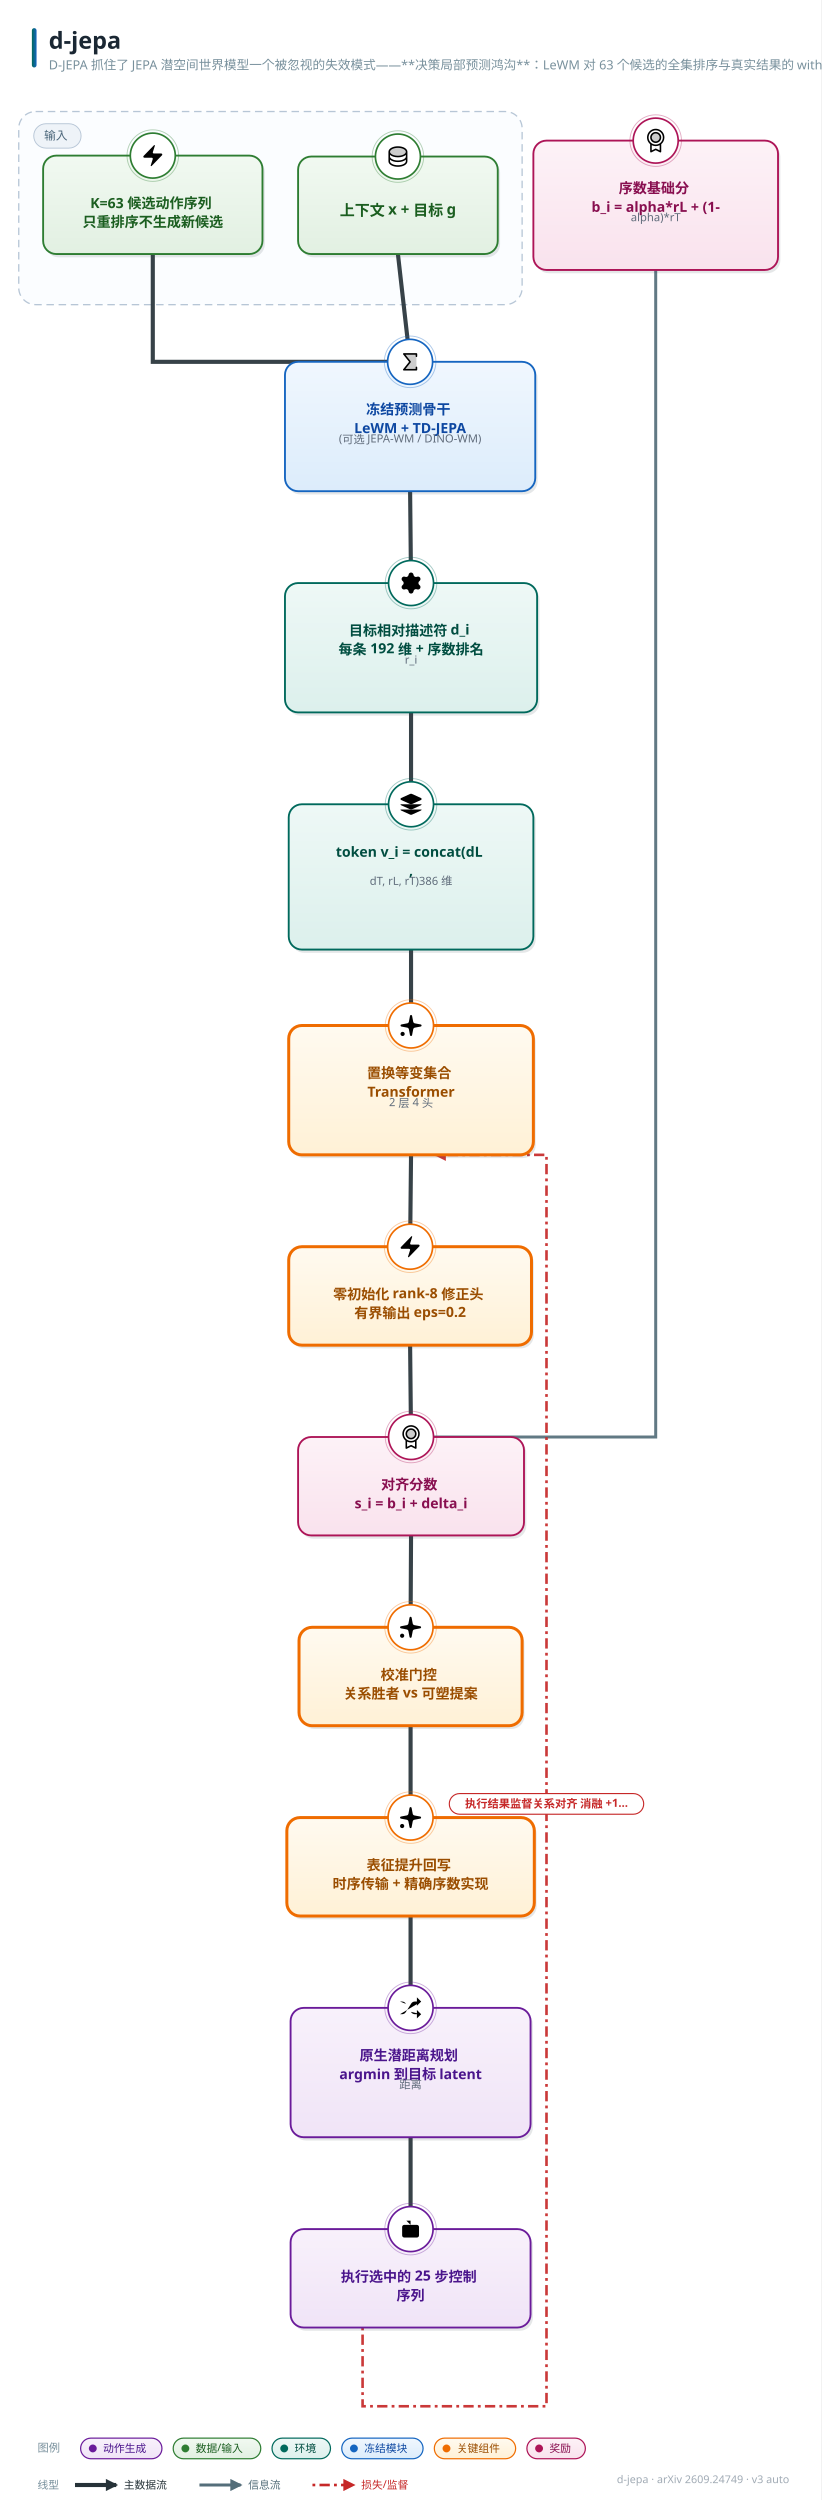
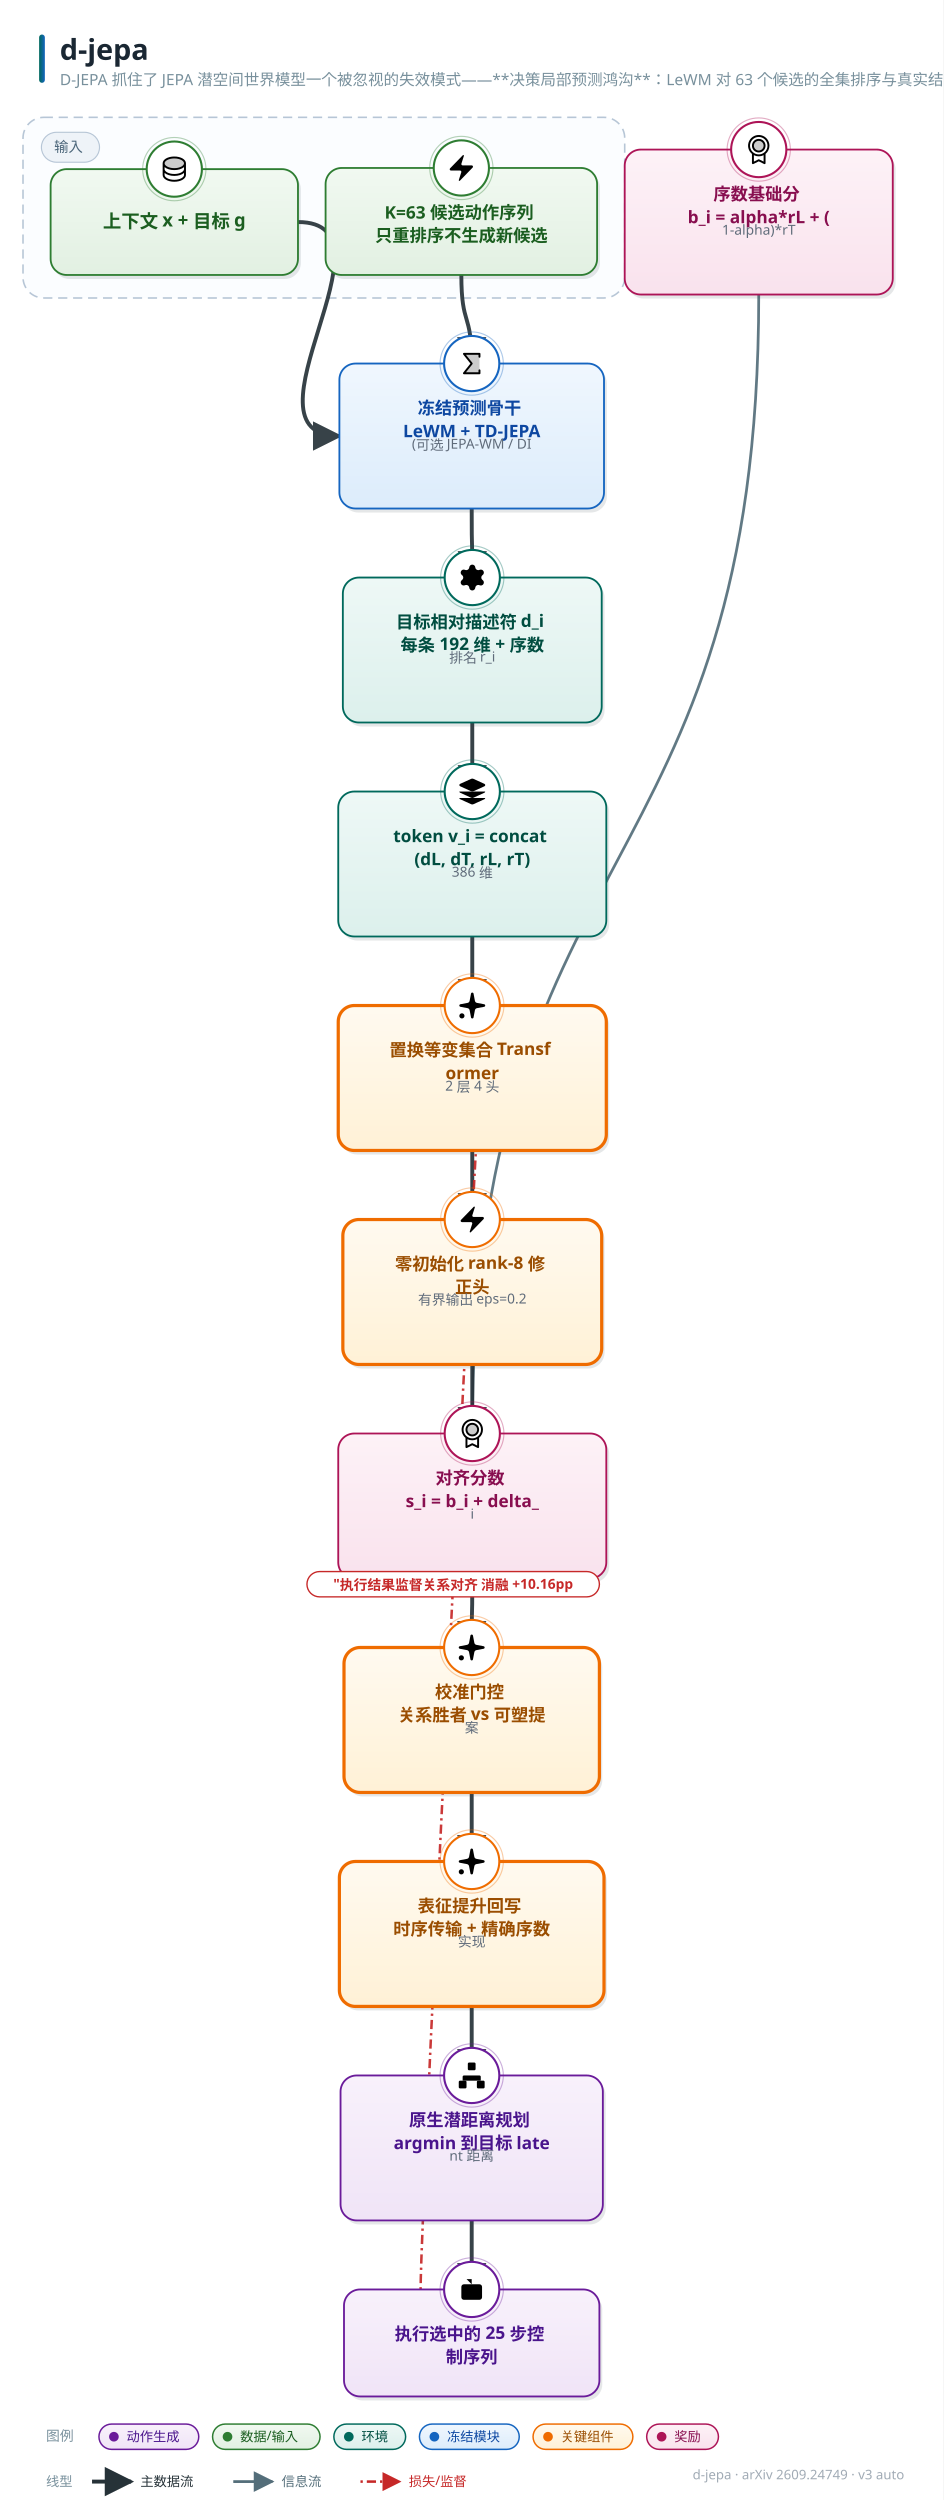
- <svg xmlns="http://www.w3.org/2000/svg" width="876" height="2667" viewBox="0 0 876 2667" font-family="'PingFang SC','Hiragino Sans GB','Microsoft YaHei','Segoe UI',sans-serif">
+ <svg xmlns="http://www.w3.org/2000/svg" width="820" height="2173" viewBox="0 0 820 2173" font-family="'PingFang SC','Hiragino Sans GB','Microsoft YaHei','Segoe UI',sans-serif">
  <style>text{font-family:'PingFang SC','Hiragino Sans GB','Microsoft YaHei','Segoe UI',sans-serif;} .lbl{font-weight:700;}</style>
  <defs>
    <linearGradient id="g-data" x1="0" y1="0" x2="0" y2="1">
      <stop offset="0" stop-color="#f1f9f1" />
      <stop offset="1" stop-color="#e2f0e2" />
    </linearGradient>
    <linearGradient id="g-frozen" x1="0" y1="0" x2="0" y2="1">
      <stop offset="0" stop-color="#f0f7fe" />
      <stop offset="1" stop-color="#dcecfb" />
    </linearGradient>
    <linearGradient id="g-train" x1="0" y1="0" x2="0" y2="1">
      <stop offset="0" stop-color="#fff6e8" />
      <stop offset="1" stop-color="#ffedd4" />
    </linearGradient>
    <linearGradient id="g-loss" x1="0" y1="0" x2="0" y2="1">
      <stop offset="0" stop-color="#fdf0f1" />
      <stop offset="1" stop-color="#f9e0e2" />
    </linearGradient>
    <linearGradient id="g-act" x1="0" y1="0" x2="0" y2="1">
      <stop offset="0" stop-color="#f8f1fb" />
      <stop offset="1" stop-color="#f0e4f7" />
    </linearGradient>
    <linearGradient id="g-loop" x1="0" y1="0" x2="0" y2="1">
      <stop offset="0" stop-color="#f2f5f7" />
      <stop offset="1" stop-color="#e6ebee" />
    </linearGradient>
    <linearGradient id="g-env" x1="0" y1="0" x2="0" y2="1">
      <stop offset="0" stop-color="#eef8f6" />
      <stop offset="1" stop-color="#dcf0ec" />
    </linearGradient>
    <linearGradient id="g-mem" x1="0" y1="0" x2="0" y2="1">
      <stop offset="0" stop-color="#fffef0" />
      <stop offset="1" stop-color="#fdf6d8" />
    </linearGradient>
    <linearGradient id="g-reward" x1="0" y1="0" x2="0" y2="1">
      <stop offset="0" stop-color="#fdf2f7" />
      <stop offset="1" stop-color="#f9e2ed" />
    </linearGradient>
    <linearGradient id="g-key" x1="0" y1="0" x2="0" y2="1">
      <stop offset="0" stop-color="#fffaf0" />
      <stop offset="1" stop-color="#fff1d6" />
    </linearGradient>
    <linearGradient id="g-title" x1="0" y1="0" x2="1" y2="0">
      <stop offset="0" stop-color="#00695c" />
      <stop offset="1" stop-color="#1565c0" />
    </linearGradient>
-     <marker id="arr-main" viewBox="0 0 10 10" refX="8.5" refY="5" markerWidth="13" markerHeight="13" markerUnits="userSpaceOnUse" orient="auto-start-reverse">
+     <marker id="arr-main" viewBox="0 0 10 10" refX="9" refY="5" markerWidth="7.5" markerHeight="7.5" orient="auto-start-reverse">
      <path d="M0 0 L10 5 L0 10 z" fill="#546e7a" />
    </marker>
-     <marker id="arr-thick" viewBox="0 0 10 10" refX="8.5" refY="5" markerWidth="13" markerHeight="13" markerUnits="userSpaceOnUse" orient="auto-start-reverse">
+     <marker id="arr-thick" viewBox="0 0 10 10" refX="9" refY="5" markerWidth="7.5" markerHeight="7.5" orient="auto-start-reverse">
      <path d="M0 0 L10 5 L0 10 z" fill="#263238" />
    </marker>
-     <marker id="arr-thin" viewBox="0 0 10 10" refX="8.5" refY="5" markerWidth="13" markerHeight="13" markerUnits="userSpaceOnUse" orient="auto-start-reverse">
+     <marker id="arr-thin" viewBox="0 0 10 10" refX="9" refY="5" markerWidth="7.5" markerHeight="7.5" orient="auto-start-reverse">
      <path d="M0 0 L10 5 L0 10 z" fill="#9fb0bb" />
    </marker>
-     <marker id="arr-fb" viewBox="0 0 10 10" refX="8.5" refY="5" markerWidth="13" markerHeight="13" markerUnits="userSpaceOnUse" orient="auto-start-reverse">
+     <marker id="arr-fb" viewBox="0 0 10 10" refX="9" refY="5" markerWidth="7.5" markerHeight="7.5" orient="auto-start-reverse">
      <path d="M0 0 L10 5 L0 10 z" fill="#1565c0" />
    </marker>
-     <marker id="arr-loss" viewBox="0 0 10 10" refX="8.5" refY="5" markerWidth="13" markerHeight="13" markerUnits="userSpaceOnUse" orient="auto-start-reverse">
+     <marker id="arr-loss" viewBox="0 0 10 10" refX="9" refY="5" markerWidth="7.5" markerHeight="7.5" orient="auto-start-reverse">
      <path d="M0 0 L10 5 L0 10 z" fill="#c62828" />
    </marker>
  </defs>
-   <rect width="876" height="2667" fill="#ffffff" />
+   <rect width="820" height="2173" fill="#ffffff" />
  <rect x="34" y="30" width="5" height="42" rx="2.5" fill="url(#g-title)" />
  <text x="52" y="52" font-size="25" font-weight="800" fill="#1a2733">d-jepa</text>
  <text x="52" y="74" font-size="13.5" fill="#78909c">D-JEPA 抓住了 JEPA 潜空间世界模型一个被忽视的失效模式——**决策局部预测鸿沟**：LeWM 对 63 个候选的全集排序与真实结果的 within-start Sp</text>
-   <text x="842" y="2649" font-size="11.5" fill="#a0aab4" text-anchor="end">d-jepa · arXiv 2609.24749 · v3 auto</text>
-   <rect x="20" y="119" width="537" height="206" rx="18" fill="#fbfdff" stroke="#b7c6d6" stroke-width="1.4" stroke-dasharray="8 5" />
-   <rect x="36" y="132" width="50.5" height="26" rx="13" fill="#eef3f8" stroke="#b7c6d6" />
-   <text x="47" y="149" font-size="12.5" fill="#4a6579">输入</text>
-   <path d="M 424.5 271.0 L 437.5 386.0" fill="none" stroke="#263238" stroke-width="4.4" marker-end="url(#arr-thick)" opacity="0.92" />
-   <path d="M 163.0 271.0 L 163.0 386.0 L 437.5 386.0" fill="none" stroke="#263238" stroke-width="4.4" marker-end="url(#arr-thick)" opacity="0.92" />
-   <path d="M 437.5 524.0 L 438.5 622.0" fill="none" stroke="#263238" stroke-width="4.4" marker-end="url(#arr-thick)" opacity="0.92" />
-   <path d="M 438.5 760.0 L 438.5 858.0" fill="none" stroke="#263238" stroke-width="4.4" marker-end="url(#arr-thick)" opacity="0.92" />
-   <path d="M 438.5 1013.0 L 438.5 1094.0" fill="none" stroke="#263238" stroke-width="4.4" marker-end="url(#arr-thick)" opacity="0.92" />
-   <path d="M 438.5 1232.0 L 437.5 1330.0" fill="none" stroke="#263238" stroke-width="4.4" marker-end="url(#arr-thick)" opacity="0.92" />
-   <path d="M 699.5 288.0 L 699.5 1533.0 L 438.5 1533.0" fill="none" stroke="#546e7a" stroke-width="3.2" marker-end="url(#arr-main)" opacity="0.92" />
-   <path d="M 437.5 1435.0 L 438.5 1533.0" fill="none" stroke="#263238" stroke-width="4.4" marker-end="url(#arr-thick)" opacity="0.92" />
-   <path d="M 438.5 1638.0 L 438.0 1736.0" fill="none" stroke="#263238" stroke-width="4.4" marker-end="url(#arr-thick)" opacity="0.92" />
-   <path d="M 438.0 1841.0 L 438.0 1939.0" fill="none" stroke="#263238" stroke-width="4.4" marker-end="url(#arr-thick)" opacity="0.92" />
-   <path d="M 438.0 2044.0 L 438.0 2142.0" fill="none" stroke="#263238" stroke-width="4.4" marker-end="url(#arr-thick)" opacity="0.92" />
-   <path d="M 438.0 2280.0 L 438.0 2378.0" fill="none" stroke="#263238" stroke-width="4.4" marker-end="url(#arr-thick)" opacity="0.92" />
-   <path d="M 386.8 2483.0 L 386.8 2567.0 L 583.0 2567.0 L 583.0 1232.0 L 464.6 1232.0" fill="none" stroke="#c62828" stroke-width="2.8" stroke-dasharray="3 4.5 11 4.5" marker-end="url(#arr-loss)" opacity="0.92" />
-   <rect x="320.5" y="170.5" width="213" height="104" rx="14" fill="#37474f" opacity="0.13" />
-   <rect x="318" y="167" width="213" height="104" rx="14" fill="url(#g-data)" stroke="#2e7d32" stroke-width="2.0" />
-   <circle cx="424.5" cy="167" r="24" fill="#ffffff" stroke="#2e7d32" stroke-width="1.8" />
-   <circle cx="424.5" cy="167" r="27.5" fill="none" stroke="#2e7d32" stroke-width="1" opacity="0.35" />
-   <g transform="translate(411.0,153.5) scale(0.1055)">
+   <text x="786" y="2155" font-size="11.5" fill="#a0aab4" text-anchor="end">d-jepa · arXiv 2609.24749 · v3 auto</text>
+   <rect x="20" y="102" width="523" height="157" rx="18" fill="#fbfdff" stroke="#b7c6d6" stroke-width="1.4" stroke-dasharray="8 5" />
+   <rect x="36" y="115" width="50.5" height="26" rx="13" fill="#eef3f8" stroke="#b7c6d6" />
+   <text x="47" y="132" font-size="12.5" fill="#4a6579">输入</text>
+   <path d="M 259.0 193.0 C 352.2 193.0, 201.8 379.0, 295.0 379.0" fill="none" stroke="#263238" stroke-width="3.4" marker-end="url(#arr-thick)" opacity="0.92" />
+   <path d="M 401.0 239.0 C 401.0 285.0, 410.0 270.0, 410.0 316.0" fill="none" stroke="#263238" stroke-width="3.4" marker-end="url(#arr-thick)" opacity="0.92" />
+   <path d="M 410.0 442.0 C 410.0 488.0, 410.5 456.0, 410.5 502.0" fill="none" stroke="#263238" stroke-width="3.4" marker-end="url(#arr-thick)" opacity="0.92" />
+   <path d="M 410.5 628.0 C 410.5 674.0, 410.5 642.0, 410.5 688.0" fill="none" stroke="#263238" stroke-width="3.4" marker-end="url(#arr-thick)" opacity="0.92" />
+   <path d="M 410.5 814.0 C 410.5 860.0, 410.5 828.0, 410.5 874.0" fill="none" stroke="#263238" stroke-width="3.4" marker-end="url(#arr-thick)" opacity="0.92" />
+   <path d="M 410.5 1000.0 C 410.5 1046.0, 410.5 1014.0, 410.5 1060.0" fill="none" stroke="#263238" stroke-width="3.4" marker-end="url(#arr-thick)" opacity="0.92" />
+   <path d="M 659.5 256.0 C 659.5 776.4, 410.5 725.6, 410.5 1246.0" fill="none" stroke="#546e7a" stroke-width="2.4" marker-end="url(#arr-main)" opacity="0.92" />
+   <path d="M 410.5 1186.0 C 410.5 1232.0, 410.5 1200.0, 410.5 1246.0" fill="none" stroke="#263238" stroke-width="3.4" marker-end="url(#arr-thick)" opacity="0.92" />
+   <path d="M 410.5 1372.0 C 410.5 1418.0, 410.0 1386.0, 410.0 1432.0" fill="none" stroke="#263238" stroke-width="3.4" marker-end="url(#arr-thick)" opacity="0.92" />
+   <path d="M 410.0 1558.0 C 410.0 1604.0, 410.0 1572.0, 410.0 1618.0" fill="none" stroke="#263238" stroke-width="3.4" marker-end="url(#arr-thick)" opacity="0.92" />
+   <path d="M 410.0 1744.0 C 410.0 1790.0, 410.0 1758.0, 410.0 1804.0" fill="none" stroke="#263238" stroke-width="3.4" marker-end="url(#arr-thick)" opacity="0.92" />
+   <path d="M 410.0 1930.0 C 410.0 1976.0, 410.0 1944.0, 410.0 1990.0" fill="none" stroke="#263238" stroke-width="3.4" marker-end="url(#arr-thick)" opacity="0.92" />
+   <path d="M 365.6 1990.0 C 365.6 1916.0, 422.1 800.0, 422.1 874.0" fill="none" stroke="#c62828" stroke-width="2.2" stroke-dasharray="2 3.5 8 3.5" marker-end="url(#arr-loss)" opacity="0.92" />
+   <rect x="46.5" y="150.5" width="215" height="92" rx="14" fill="#37474f" opacity="0.13" />
+   <rect x="44" y="147" width="215" height="92" rx="14" fill="url(#g-data)" stroke="#2e7d32" stroke-width="1.6" />
+   <circle cx="151.5" cy="147" r="24" fill="#ffffff" stroke="#2e7d32" stroke-width="1.8" />
+   <circle cx="151.5" cy="147" r="27.5" fill="none" stroke="#2e7d32" stroke-width="1" opacity="0.35" />
+   <g transform="translate(138.0,133.5) scale(0.1055)">
    <path d="M216,80c0,26.51-39.4,48-88,48S40,106.51,40,80s39.4-48,88-48S216,53.49,216,80Z" opacity="0.2" />
    <path d="M128,24C74.17,24,32,48.6,32,80v96c0,31.4,42.17,56,96,56s96-24.6,96-56V80C224,48.6,181.83,24,128,24Zm80,104c0,9.62-7.88,19.43-21.61,26.92C170.93,163.35,150.19,168,128,168s-42.93-4.65-58.39-13.08C55.88,147.43,48,137.62,48,128V111.36c17.06,15,46.23,24.64,80,24.64s62.94-9.68,80-24.64ZM69.61,53.08C85.07,44.65,105.81,40,128,40s42.93,4.65,58.39,13.08C200.12,60.57,208,70.38,208,80s-7.88,19.43-21.61,26.92C170.93,115.35,150.19,120,128,120s-42.93-4.65-58.39-13.08C55.88,99.43,48,89.62,48,80S55.88,60.57,69.61,53.08ZM186.39,202.92C170.93,211.35,150.19,216,128,216s-42.93-4.65-58.39-13.08C55.88,195.43,48,185.62,48,176V159.36c17.06,15,46.23,24.64,80,24.64s62.94-9.68,80-24.64V176C208,185.62,200.12,195.43,186.39,202.92Z" />
  </g>
-   <text x="424.5" y="230" font-size="16" class="lbl" fill="#1b5e20" text-anchor="middle">上下文 x + 目标 g</text>
-   <rect x="48.5" y="169.5" width="234" height="105" rx="14" fill="#37474f" opacity="0.13" />
-   <rect x="46" y="166" width="234" height="105" rx="14" fill="url(#g-data)" stroke="#2e7d32" stroke-width="2.0" />
-   <circle cx="163.0" cy="166" r="24" fill="#ffffff" stroke="#2e7d32" stroke-width="1.8" />
-   <circle cx="163.0" cy="166" r="27.5" fill="none" stroke="#2e7d32" stroke-width="1" opacity="0.35" />
-   <g transform="translate(149.5,152.5) scale(1.125)">
+   <text x="151.5" y="198" font-size="16" class="lbl" fill="#1b5e20" text-anchor="middle">上下文 x + 目标 g</text>
+   <rect x="285.5" y="149.5" width="236" height="93" rx="14" fill="#37474f" opacity="0.13" />
+   <rect x="283" y="146" width="236" height="93" rx="14" fill="url(#g-data)" stroke="#2e7d32" stroke-width="1.6" />
+   <circle cx="401.0" cy="146" r="24" fill="#ffffff" stroke="#2e7d32" stroke-width="1.8" />
+   <circle cx="401.0" cy="146" r="27.5" fill="none" stroke="#2e7d32" stroke-width="1" opacity="0.35" />
+   <g transform="translate(387.5,132.5) scale(1.125)">
    <path d="M4 14a1 1 0 0 1-.78-1.63l9.9-10.2a.5.5 0 0 1 .86.46l-1.92 6.02A1 1 0 0 0 13 10h7a1 1 0 0 1 .78 1.63l-9.9 10.2a.5.5 0 0 1-.86-.46l1.92-6.02A1 1 0 0 0 11 14z" />
  </g>
-   <text x="163.0" y="222" font-size="15" class="lbl" fill="#1b5e20" text-anchor="middle">
-     <tspan x="163.0" dy="0">K=63 候选动作序列</tspan>
-     <tspan x="163.0" dy="20">只重排序不生成新候选</tspan>
-   </text>
-   <rect x="306.5" y="389.5" width="267" height="138" rx="14" fill="#37474f" opacity="0.13" />
-   <rect x="304" y="386" width="267" height="138" rx="14" fill="url(#g-frozen)" stroke="#1565c0" stroke-width="2.0" />
-   <circle cx="437.5" cy="386" r="24" fill="#ffffff" stroke="#1565c0" stroke-width="1.8" />
-   <circle cx="437.5" cy="386" r="27.5" fill="none" stroke="#1565c0" stroke-width="1" opacity="0.35" />
-   <g transform="translate(424.0,372.5) scale(0.1055)">
+   <text x="401.0" y="190" font-size="15" class="lbl" fill="#1b5e20" text-anchor="middle">
+     <tspan x="401.0" dy="0">K=63 候选动作序列</tspan>
+     <tspan x="401.0" dy="20">只重排序不生成新候选</tspan>
+   </text>
+   <rect x="297.5" y="319.5" width="230" height="126" rx="14" fill="#37474f" opacity="0.13" />
+   <rect x="295" y="316" width="230" height="126" rx="14" fill="url(#g-frozen)" stroke="#1565c0" stroke-width="1.6" />
+   <circle cx="410.0" cy="316" r="24" fill="#ffffff" stroke="#1565c0" stroke-width="1.8" />
+   <circle cx="410.0" cy="316" r="27.5" fill="none" stroke="#1565c0" stroke-width="1" opacity="0.35" />
+   <g transform="translate(396.5,302.5) scale(0.1055)">
    <path d="M192,48V208H64l64-80L64,48Z" opacity="0.2" />
    <path d="M184,72V56H80.65l53.6,67a8,8,0,0,1,0,10l-53.6,67H184V184a8,8,0,0,1,16,0v24a8,8,0,0,1-8,8H64a8,8,0,0,1-6.25-13l60-75-60-75A8,8,0,0,1,64,40H192a8,8,0,0,1,8,8V72a8,8,0,0,1-16,0Z" />
  </g>
-   <text x="437.5" y="442" font-size="15" class="lbl" fill="#0d47a1" text-anchor="middle">
-     <tspan x="437.5" dy="0">冻结预测骨干</tspan>
-     <tspan x="437.5" dy="20">LeWM + TD-JEPA</tspan>
-   </text>
-   <text x="437.5" y="472" font-size="12" fill="#5f6b7a" text-anchor="middle">(可选 JEPA-WM / DINO-WM)</text>
-   <rect x="306.5" y="625.5" width="269" height="138" rx="14" fill="#37474f" opacity="0.13" />
-   <rect x="304" y="622" width="269" height="138" rx="14" fill="url(#g-env)" stroke="#00695c" stroke-width="2.0" />
-   <circle cx="438.5" cy="622" r="24" fill="#ffffff" stroke="#00695c" stroke-width="1.8" />
-   <circle cx="438.5" cy="622" r="27.5" fill="none" stroke="#00695c" stroke-width="1" opacity="0.35" />
-   <g transform="translate(425.0,608.5) scale(1.125)">
+   <text x="410.0" y="360" font-size="15" class="lbl" fill="#0d47a1" text-anchor="middle">
+     <tspan x="410.0" dy="0">冻结预测骨干</tspan>
+     <tspan x="410.0" dy="20">LeWM + TD-JEPA</tspan>
+   </text>
+   <text x="410.0" y="390" font-size="12" fill="#5f6b7a" text-anchor="middle">(可选 JEPA-WM / DI</text>
+   <rect x="300.5" y="505.5" width="225" height="126" rx="14" fill="#37474f" opacity="0.13" />
+   <rect x="298" y="502" width="225" height="126" rx="14" fill="url(#g-env)" stroke="#00695c" stroke-width="1.6" />
+   <circle cx="410.5" cy="502" r="24" fill="#ffffff" stroke="#00695c" stroke-width="1.8" />
+   <circle cx="410.5" cy="502" r="27.5" fill="none" stroke="#00695c" stroke-width="1" opacity="0.35" />
+   <g transform="translate(397.0,488.5) scale(1.125)">
    <path d="M9.671 4.136a2.34 2.34 0 0 1 4.659 0 2.34 2.34 0 0 0 3.319 1.915 2.34 2.34 0 0 1 2.33 4.033 2.34 2.34 0 0 0 0 3.831 2.34 2.34 0 0 1-2.33 4.033 2.34 2.34 0 0 0-3.319 1.915 2.34 2.34 0 0 1-4.659 0 2.34 2.34 0 0 0-3.32-1.915 2.34 2.34 0 0 1-2.33-4.033 2.34 2.34 0 0 0 0-3.831A2.34 2.34 0 0 1 6.35 6.051a2.34 2.34 0 0 0 3.319-1.915" />
    <circle cx="12" cy="12" r="3" />
  </g>
-   <text x="438.5" y="678" font-size="15" class="lbl" fill="#004d40" text-anchor="middle">
-     <tspan x="438.5" dy="0">目标相对描述符 d_i</tspan>
-     <tspan x="438.5" dy="20">每条 192 维 + 序数排名</tspan>
-   </text>
-   <text x="438.5" y="708" font-size="12" fill="#5f6b7a" text-anchor="middle">r_i</text>
-   <rect x="310.5" y="861.5" width="261" height="155" rx="14" fill="#37474f" opacity="0.13" />
-   <rect x="308" y="858" width="261" height="155" rx="14" fill="url(#g-env)" stroke="#00695c" stroke-width="2.0" />
-   <circle cx="438.5" cy="858" r="24" fill="#ffffff" stroke="#00695c" stroke-width="1.8" />
-   <circle cx="438.5" cy="858" r="27.5" fill="none" stroke="#00695c" stroke-width="1" opacity="0.35" />
-   <g transform="translate(425.0,844.5) scale(1.125)">
+   <text x="410.5" y="546" font-size="15" class="lbl" fill="#004d40" text-anchor="middle">
+     <tspan x="410.5" dy="0">目标相对描述符 d_i</tspan>
+     <tspan x="410.5" dy="20">每条 192 维 + 序数</tspan>
+   </text>
+   <text x="410.5" y="576" font-size="12" fill="#5f6b7a" text-anchor="middle">排名 r_i</text>
+   <rect x="296.5" y="691.5" width="233" height="126" rx="14" fill="#37474f" opacity="0.13" />
+   <rect x="294" y="688" width="233" height="126" rx="14" fill="url(#g-env)" stroke="#00695c" stroke-width="1.6" />
+   <circle cx="410.5" cy="688" r="24" fill="#ffffff" stroke="#00695c" stroke-width="1.8" />
+   <circle cx="410.5" cy="688" r="27.5" fill="none" stroke="#00695c" stroke-width="1" opacity="0.35" />
+   <g transform="translate(397.0,674.5) scale(1.125)">
    <path d="M12.83 2.18a2 2 0 0 0-1.66 0L2.6 6.08a1 1 0 0 0 0 1.83l8.58 3.91a2 2 0 0 0 1.66 0l8.58-3.9a1 1 0 0 0 0-1.83z" />
    <path d="M2 12a1 1 0 0 0 .58.91l8.6 3.91a2 2 0 0 0 1.65 0l8.58-3.9A1 1 0 0 0 22 12" />
    <path d="M2 17a1 1 0 0 0 .58.91l8.6 3.91a2 2 0 0 0 1.65 0l8.58-3.9A1 1 0 0 0 22 17" />
  </g>
-   <text x="438.5" y="914" font-size="15" class="lbl" fill="#004d40" text-anchor="middle">
-     <tspan x="438.5" dy="0">token v_i = concat(dL</tspan>
-     <tspan x="438.5" dy="20">,</tspan>
-   </text>
-   <text x="438.5" y="944" font-size="12" fill="#5f6b7a" text-anchor="middle">dT, rL, rT)
- 386 维</text>
-   <rect x="310.5" y="1097.5" width="261" height="138" rx="14" fill="#37474f" opacity="0.13" />
-   <rect x="308" y="1094" width="261" height="138" rx="14" fill="url(#g-key)" stroke="#ef6c00" stroke-width="3.2" />
-   <circle cx="438.5" cy="1094" r="24" fill="#ffffff" stroke="#ef6c00" stroke-width="1.8" />
-   <circle cx="438.5" cy="1094" r="27.5" fill="none" stroke="#ef6c00" stroke-width="1" opacity="0.35" />
-   <g transform="translate(425.0,1080.5) scale(1.125)">
+   <text x="410.5" y="732" font-size="15" class="lbl" fill="#004d40" text-anchor="middle">
+     <tspan x="410.5" dy="0">token v_i = concat</tspan>
+     <tspan x="410.5" dy="20">(dL, dT, rL, rT)</tspan>
+   </text>
+   <text x="410.5" y="762" font-size="12" fill="#5f6b7a" text-anchor="middle">386 维</text>
+   <rect x="296.5" y="877.5" width="233" height="126" rx="14" fill="#37474f" opacity="0.13" />
+   <rect x="294" y="874" width="233" height="126" rx="14" fill="url(#g-key)" stroke="#ef6c00" stroke-width="2.8" />
+   <circle cx="410.5" cy="874" r="24" fill="#ffffff" stroke="#ef6c00" stroke-width="1.8" />
+   <circle cx="410.5" cy="874" r="27.5" fill="none" stroke="#ef6c00" stroke-width="1" opacity="0.35" />
+   <g transform="translate(397.0,860.5) scale(1.125)">
    <path d="M11.017 2.814a1 1 0 0 1 1.966 0l1.051 5.558a2 2 0 0 0 1.594 1.594l5.558 1.051a1 1 0 0 1 0 1.966l-5.558 1.051a2 2 0 0 0-1.594 1.594l-1.051 5.558a1 1 0 0 1-1.966 0l-1.051-5.558a2 2 0 0 0-1.594-1.594l-5.558-1.051a1 1 0 0 1 0-1.966l5.558-1.051a2 2 0 0 0 1.594-1.594z" />
    <path d="M20 2v4" />
    <path d="M22 4h-4" />
    <circle cx="4" cy="20" r="2" />
  </g>
-   <text x="438.5" y="1150" font-size="15" class="lbl" fill="#9a4d00" text-anchor="middle">
-     <tspan x="438.5" dy="0">置换等变集合</tspan>
-     <tspan x="438.5" dy="20">Transformer</tspan>
-   </text>
-   <text x="438.5" y="1180" font-size="12" fill="#5f6b7a" text-anchor="middle">2 层 4 头</text>
-   <rect x="310.5" y="1333.5" width="259" height="105" rx="14" fill="#37474f" opacity="0.13" />
-   <rect x="308" y="1330" width="259" height="105" rx="14" fill="url(#g-key)" stroke="#ef6c00" stroke-width="3.2" />
-   <circle cx="437.5" cy="1330" r="24" fill="#ffffff" stroke="#ef6c00" stroke-width="1.8" />
-   <circle cx="437.5" cy="1330" r="27.5" fill="none" stroke="#ef6c00" stroke-width="1" opacity="0.35" />
-   <g transform="translate(424.0,1316.5) scale(1.125)">
+   <text x="410.5" y="918" font-size="15" class="lbl" fill="#9a4d00" text-anchor="middle">
+     <tspan x="410.5" dy="0">置换等变集合 Transf</tspan>
+     <tspan x="410.5" dy="20">ormer</tspan>
+   </text>
+   <text x="410.5" y="948" font-size="12" fill="#5f6b7a" text-anchor="middle">2 层 4 头</text>
+   <rect x="300.5" y="1063.5" width="225" height="126" rx="14" fill="#37474f" opacity="0.13" />
+   <rect x="298" y="1060" width="225" height="126" rx="14" fill="url(#g-key)" stroke="#ef6c00" stroke-width="2.8" />
+   <circle cx="410.5" cy="1060" r="24" fill="#ffffff" stroke="#ef6c00" stroke-width="1.8" />
+   <circle cx="410.5" cy="1060" r="27.5" fill="none" stroke="#ef6c00" stroke-width="1" opacity="0.35" />
+   <g transform="translate(397.0,1046.5) scale(1.125)">
    <path d="M4 14a1 1 0 0 1-.78-1.63l9.9-10.2a.5.5 0 0 1 .86.46l-1.92 6.02A1 1 0 0 0 13 10h7a1 1 0 0 1 .78 1.63l-9.9 10.2a.5.5 0 0 1-.86-.46l1.92-6.02A1 1 0 0 0 11 14z" />
  </g>
-   <text x="437.5" y="1386" font-size="15" class="lbl" fill="#9a4d00" text-anchor="middle">
-     <tspan x="437.5" dy="0">零初始化 rank-8 修正头</tspan>
-     <tspan x="437.5" dy="20">有界输出 eps=0.2</tspan>
-   </text>
-   <rect x="571.5" y="153.5" width="261" height="138" rx="14" fill="#37474f" opacity="0.13" />
-   <rect x="569" y="150" width="261" height="138" rx="14" fill="url(#g-reward)" stroke="#ad1457" stroke-width="2.0" />
-   <circle cx="699.5" cy="150" r="24" fill="#ffffff" stroke="#ad1457" stroke-width="1.8" />
-   <circle cx="699.5" cy="150" r="27.5" fill="none" stroke="#ad1457" stroke-width="1" opacity="0.35" />
-   <g transform="translate(686.0,136.5) scale(0.1055)">
+   <text x="410.5" y="1104" font-size="15" class="lbl" fill="#9a4d00" text-anchor="middle">
+     <tspan x="410.5" dy="0">零初始化 rank-8 修</tspan>
+     <tspan x="410.5" dy="20">正头</tspan>
+   </text>
+   <text x="410.5" y="1134" font-size="12" fill="#5f6b7a" text-anchor="middle">有界输出 eps=0.2</text>
+   <rect x="545.5" y="133.5" width="233" height="126" rx="14" fill="#37474f" opacity="0.13" />
+   <rect x="543" y="130" width="233" height="126" rx="14" fill="url(#g-reward)" stroke="#ad1457" stroke-width="1.6" />
+   <circle cx="659.5" cy="130" r="24" fill="#ffffff" stroke="#ad1457" stroke-width="1.8" />
+   <circle cx="659.5" cy="130" r="27.5" fill="none" stroke="#ad1457" stroke-width="1" opacity="0.35" />
+   <g transform="translate(646.0,116.5) scale(0.1055)">
    <path d="M176,96a48,48,0,1,1-48-48A48,48,0,0,1,176,96Z" opacity="0.2" />
    <path d="M216,96A88,88,0,1,0,72,163.83V240a8,8,0,0,0,11.58,7.16L128,225l44.43,22.21A8.07,8.07,0,0,0,176,248a8,8,0,0,0,8-8V163.83A87.85,87.85,0,0,0,216,96ZM56,96a72,72,0,1,1,72,72A72.08,72.08,0,0,1,56,96ZM168,227.06l-36.43-18.21a8,8,0,0,0-7.16,0L88,227.06V174.37a87.89,87.89,0,0,0,80,0ZM128,152A56,56,0,1,0,72,96,56.06,56.06,0,0,0,128,152Zm0-96A40,40,0,1,1,88,96,40,40,0,0,1,128,56Z" />
  </g>
-   <text x="699.5" y="206" font-size="15" class="lbl" fill="#880e4f" text-anchor="middle">
-     <tspan x="699.5" dy="0">序数基础分</tspan>
-     <tspan x="699.5" dy="20">b_i = alpha*rL + (1-</tspan>
-   </text>
-   <text x="699.5" y="236" font-size="12" fill="#5f6b7a" text-anchor="middle">alpha)*rT</text>
-   <rect x="320.5" y="1536.5" width="241" height="105" rx="14" fill="#37474f" opacity="0.13" />
-   <rect x="318" y="1533" width="241" height="105" rx="14" fill="url(#g-reward)" stroke="#ad1457" stroke-width="2.0" />
-   <circle cx="438.5" cy="1533" r="24" fill="#ffffff" stroke="#ad1457" stroke-width="1.8" />
-   <circle cx="438.5" cy="1533" r="27.5" fill="none" stroke="#ad1457" stroke-width="1" opacity="0.35" />
-   <g transform="translate(425.0,1519.5) scale(0.1055)">
+   <text x="659.5" y="174" font-size="15" class="lbl" fill="#880e4f" text-anchor="middle">
+     <tspan x="659.5" dy="0">序数基础分</tspan>
+     <tspan x="659.5" dy="20">b_i = alpha*rL + (</tspan>
+   </text>
+   <text x="659.5" y="204" font-size="12" fill="#5f6b7a" text-anchor="middle">1-alpha)*rT</text>
+   <rect x="296.5" y="1249.5" width="233" height="126" rx="14" fill="#37474f" opacity="0.13" />
+   <rect x="294" y="1246" width="233" height="126" rx="14" fill="url(#g-reward)" stroke="#ad1457" stroke-width="1.6" />
+   <circle cx="410.5" cy="1246" r="24" fill="#ffffff" stroke="#ad1457" stroke-width="1.8" />
+   <circle cx="410.5" cy="1246" r="27.5" fill="none" stroke="#ad1457" stroke-width="1" opacity="0.35" />
+   <g transform="translate(397.0,1232.5) scale(0.1055)">
    <path d="M176,96a48,48,0,1,1-48-48A48,48,0,0,1,176,96Z" opacity="0.2" />
    <path d="M216,96A88,88,0,1,0,72,163.83V240a8,8,0,0,0,11.58,7.16L128,225l44.43,22.21A8.07,8.07,0,0,0,176,248a8,8,0,0,0,8-8V163.83A87.85,87.85,0,0,0,216,96ZM56,96a72,72,0,1,1,72,72A72.08,72.08,0,0,1,56,96ZM168,227.06l-36.43-18.21a8,8,0,0,0-7.16,0L88,227.06V174.37a87.89,87.89,0,0,0,80,0ZM128,152A56,56,0,1,0,72,96,56.06,56.06,0,0,0,128,152Zm0-96A40,40,0,1,1,88,96,40,40,0,0,1,128,56Z" />
  </g>
-   <text x="438.5" y="1589" font-size="15" class="lbl" fill="#880e4f" text-anchor="middle">
-     <tspan x="438.5" dy="0">对齐分数</tspan>
-     <tspan x="438.5" dy="20">s_i = b_i + delta_i</tspan>
-   </text>
-   <rect x="321.5" y="1739.5" width="238" height="105" rx="14" fill="#37474f" opacity="0.13" />
-   <rect x="319" y="1736" width="238" height="105" rx="14" fill="url(#g-key)" stroke="#ef6c00" stroke-width="3.2" />
-   <circle cx="438.0" cy="1736" r="24" fill="#ffffff" stroke="#ef6c00" stroke-width="1.8" />
-   <circle cx="438.0" cy="1736" r="27.5" fill="none" stroke="#ef6c00" stroke-width="1" opacity="0.35" />
-   <g transform="translate(424.5,1722.5) scale(1.125)">
+   <text x="410.5" y="1290" font-size="15" class="lbl" fill="#880e4f" text-anchor="middle">
+     <tspan x="410.5" dy="0">对齐分数</tspan>
+     <tspan x="410.5" dy="20">s_i = b_i + delta_</tspan>
+   </text>
+   <text x="410.5" y="1320" font-size="12" fill="#5f6b7a" text-anchor="middle">i</text>
+   <rect x="301.5" y="1435.5" width="222" height="126" rx="14" fill="#37474f" opacity="0.13" />
+   <rect x="299" y="1432" width="222" height="126" rx="14" fill="url(#g-key)" stroke="#ef6c00" stroke-width="2.8" />
+   <circle cx="410.0" cy="1432" r="24" fill="#ffffff" stroke="#ef6c00" stroke-width="1.8" />
+   <circle cx="410.0" cy="1432" r="27.5" fill="none" stroke="#ef6c00" stroke-width="1" opacity="0.35" />
+   <g transform="translate(396.5,1418.5) scale(1.125)">
    <path d="M11.017 2.814a1 1 0 0 1 1.966 0l1.051 5.558a2 2 0 0 0 1.594 1.594l5.558 1.051a1 1 0 0 1 0 1.966l-5.558 1.051a2 2 0 0 0-1.594 1.594l-1.051 5.558a1 1 0 0 1-1.966 0l-1.051-5.558a2 2 0 0 0-1.594-1.594l-5.558-1.051a1 1 0 0 1 0-1.966l5.558-1.051a2 2 0 0 0 1.594-1.594z" />
    <path d="M20 2v4" />
    <path d="M22 4h-4" />
    <circle cx="4" cy="20" r="2" />
  </g>
-   <text x="438.0" y="1792" font-size="15" class="lbl" fill="#9a4d00" text-anchor="middle">
-     <tspan x="438.0" dy="0">校准门控</tspan>
-     <tspan x="438.0" dy="20">关系胜者 vs 可塑提案</tspan>
-   </text>
-   <rect x="308.5" y="1942.5" width="264" height="105" rx="14" fill="#37474f" opacity="0.13" />
-   <rect x="306" y="1939" width="264" height="105" rx="14" fill="url(#g-key)" stroke="#ef6c00" stroke-width="3.2" />
-   <circle cx="438.0" cy="1939" r="24" fill="#ffffff" stroke="#ef6c00" stroke-width="1.8" />
-   <circle cx="438.0" cy="1939" r="27.5" fill="none" stroke="#ef6c00" stroke-width="1" opacity="0.35" />
-   <g transform="translate(424.5,1925.5) scale(1.125)">
+   <text x="410.0" y="1476" font-size="15" class="lbl" fill="#9a4d00" text-anchor="middle">
+     <tspan x="410.0" dy="0">校准门控</tspan>
+     <tspan x="410.0" dy="20">关系胜者 vs 可塑提</tspan>
+   </text>
+   <text x="410.0" y="1506" font-size="12" fill="#5f6b7a" text-anchor="middle">案</text>
+   <rect x="297.5" y="1621.5" width="230" height="126" rx="14" fill="#37474f" opacity="0.13" />
+   <rect x="295" y="1618" width="230" height="126" rx="14" fill="url(#g-key)" stroke="#ef6c00" stroke-width="2.8" />
+   <circle cx="410.0" cy="1618" r="24" fill="#ffffff" stroke="#ef6c00" stroke-width="1.8" />
+   <circle cx="410.0" cy="1618" r="27.5" fill="none" stroke="#ef6c00" stroke-width="1" opacity="0.35" />
+   <g transform="translate(396.5,1604.5) scale(1.125)">
    <path d="M11.017 2.814a1 1 0 0 1 1.966 0l1.051 5.558a2 2 0 0 0 1.594 1.594l5.558 1.051a1 1 0 0 1 0 1.966l-5.558 1.051a2 2 0 0 0-1.594 1.594l-1.051 5.558a1 1 0 0 1-1.966 0l-1.051-5.558a2 2 0 0 0-1.594-1.594l-5.558-1.051a1 1 0 0 1 0-1.966l5.558-1.051a2 2 0 0 0 1.594-1.594z" />
    <path d="M20 2v4" />
    <path d="M22 4h-4" />
    <circle cx="4" cy="20" r="2" />
  </g>
-   <text x="438.0" y="1995" font-size="15" class="lbl" fill="#9a4d00" text-anchor="middle">
-     <tspan x="438.0" dy="0">表征提升回写</tspan>
-     <tspan x="438.0" dy="20">时序传输 + 精确序数实现</tspan>
-   </text>
-   <rect x="312.5" y="2145.5" width="256" height="138" rx="14" fill="#37474f" opacity="0.13" />
-   <rect x="310" y="2142" width="256" height="138" rx="14" fill="url(#g-act)" stroke="#6a1b9a" stroke-width="2.0" />
-   <circle cx="438.0" cy="2142" r="24" fill="#ffffff" stroke="#6a1b9a" stroke-width="1.8" />
-   <circle cx="438.0" cy="2142" r="27.5" fill="none" stroke="#6a1b9a" stroke-width="1" opacity="0.35" />
-   <g transform="translate(424.5,2128.5) scale(1.125)">
-     <path d="m18 14 4 4-4 4" />
-     <path d="m18 2 4 4-4 4" />
-     <path d="M2 18h1.973a4 4 0 0 0 3.3-1.7l5.454-8.6a4 4 0 0 1 3.3-1.7H22" />
-     <path d="M2 6h1.972a4 4 0 0 1 3.6 2.2" />
-     <path d="M22 18h-6.041a4 4 0 0 1-3.3-1.8l-.359-.45" />
-   </g>
-   <text x="438.0" y="2198" font-size="15" class="lbl" fill="#4a148c" text-anchor="middle">
-     <tspan x="438.0" dy="0">原生潜距离规划</tspan>
-     <tspan x="438.0" dy="20">argmin 到目标 latent</tspan>
-   </text>
-   <text x="438.0" y="2228" font-size="12" fill="#5f6b7a" text-anchor="middle">距离</text>
-   <rect x="312.5" y="2381.5" width="256" height="105" rx="14" fill="#37474f" opacity="0.13" />
-   <rect x="310" y="2378" width="256" height="105" rx="14" fill="url(#g-act)" stroke="#6a1b9a" stroke-width="2.0" />
-   <circle cx="438.0" cy="2378" r="24" fill="#ffffff" stroke="#6a1b9a" stroke-width="1.8" />
-   <circle cx="438.0" cy="2378" r="27.5" fill="none" stroke="#6a1b9a" stroke-width="1" opacity="0.35" />
-   <g transform="translate(424.5,2364.5) scale(1.125)">
+   <text x="410.0" y="1662" font-size="15" class="lbl" fill="#9a4d00" text-anchor="middle">
+     <tspan x="410.0" dy="0">表征提升回写</tspan>
+     <tspan x="410.0" dy="20">时序传输 + 精确序数</tspan>
+   </text>
+   <text x="410.0" y="1692" font-size="12" fill="#5f6b7a" text-anchor="middle">实现</text>
+   <rect x="298.5" y="1807.5" width="228" height="126" rx="14" fill="#37474f" opacity="0.13" />
+   <rect x="296" y="1804" width="228" height="126" rx="14" fill="url(#g-act)" stroke="#6a1b9a" stroke-width="1.6" />
+   <circle cx="410.0" cy="1804" r="24" fill="#ffffff" stroke="#6a1b9a" stroke-width="1.8" />
+   <circle cx="410.0" cy="1804" r="27.5" fill="none" stroke="#6a1b9a" stroke-width="1" opacity="0.35" />
+   <g transform="translate(396.5,1790.5) scale(1.125)">
+     <rect x="16" y="16" width="6" height="6" rx="1" />
+     <rect x="2" y="16" width="6" height="6" rx="1" />
+     <rect x="9" y="2" width="6" height="6" rx="1" />
+     <path d="M5 16v-3a1 1 0 0 1 1-1h12a1 1 0 0 1 1 1v3" />
+     <path d="M12 12V8" />
+   </g>
+   <text x="410.0" y="1848" font-size="15" class="lbl" fill="#4a148c" text-anchor="middle">
+     <tspan x="410.0" dy="0">原生潜距离规划</tspan>
+     <tspan x="410.0" dy="20">argmin 到目标 late</tspan>
+   </text>
+   <text x="410.0" y="1878" font-size="12" fill="#5f6b7a" text-anchor="middle">nt 距离</text>
+   <rect x="301.5" y="1993.5" width="222" height="93" rx="14" fill="#37474f" opacity="0.13" />
+   <rect x="299" y="1990" width="222" height="93" rx="14" fill="url(#g-act)" stroke="#6a1b9a" stroke-width="1.6" />
+   <circle cx="410.0" cy="1990" r="24" fill="#ffffff" stroke="#6a1b9a" stroke-width="1.8" />
+   <circle cx="410.0" cy="1990" r="27.5" fill="none" stroke="#6a1b9a" stroke-width="1" opacity="0.35" />
+   <g transform="translate(396.5,1976.5) scale(1.125)">
    <path d="M12 8V4H8" />
    <rect width="16" height="12" x="4" y="8" rx="2" />
    <path d="M2 14h2" />
    <path d="M20 14h2" />
    <path d="M15 13v2" />
    <path d="M9 13v2" />
  </g>
-   <text x="438.0" y="2434" font-size="15" class="lbl" fill="#4a148c" text-anchor="middle">
-     <tspan x="438.0" dy="0">执行选中的 25 步控制</tspan>
-     <tspan x="438.0" dy="20">序列</tspan>
-   </text>
-   <g transform="translate(583.0,1924.4)">
-     <rect x="-103.7" y="-11" width="207.4" height="22" rx="11" fill="#ffffff" stroke="#c62828" stroke-width="1.2" />
-     <text y="4" font-size="12" fill="#c62828" font-weight="600" text-anchor="middle">执行结果监督关系对齐 消融 +1…</text>
-   </g>
-   <text x="40" y="2615.5" font-size="12" fill="#78909c">图例</text>
-   <g>
-     <rect x="86" y="2601" width="86.76" height="22" rx="11" fill="url(#g-act)" stroke="#6a1b9a" stroke-width="1.3" />
-     <circle cx="99" cy="2612" r="4.2" fill="#6a1b9a" />
-     <text x="110" y="2616" font-size="11.5" fill="#4a148c">动作生成</text>
-   </g>
-   <g>
-     <rect x="184.76" y="2601" width="93.43" height="22" rx="11" fill="url(#g-data)" stroke="#2e7d32" stroke-width="1.3" />
-     <circle cx="197.76" cy="2612" r="4.2" fill="#2e7d32" />
-     <text x="208.76" y="2616" font-size="11.5" fill="#1b5e20">数据/输入</text>
-   </g>
-   <g>
-     <rect x="290.19" y="2601" width="62.38" height="22" rx="11" fill="url(#g-env)" stroke="#00695c" stroke-width="1.3" />
-     <circle cx="303.19" cy="2612" r="4.2" fill="#00695c" />
-     <text x="314.19" y="2616" font-size="11.5" fill="#004d40">环境</text>
-   </g>
-   <g>
-     <rect x="364.57" y="2601" width="86.76" height="22" rx="11" fill="url(#g-frozen)" stroke="#1565c0" stroke-width="1.3" />
-     <circle cx="377.57" cy="2612" r="4.2" fill="#1565c0" />
-     <text x="388.57" y="2616" font-size="11.5" fill="#0d47a1">冻结模块</text>
-   </g>
-   <g>
-     <rect x="463.33" y="2601" width="86.76" height="22" rx="11" fill="url(#g-key)" stroke="#ef6c00" stroke-width="1.3" />
-     <circle cx="476.33" cy="2612" r="4.2" fill="#ef6c00" />
-     <text x="487.33" y="2616" font-size="11.5" fill="#9a4d00">关键组件</text>
-   </g>
-   <g>
-     <rect x="562.09" y="2601" width="62.38" height="22" rx="11" fill="url(#g-reward)" stroke="#ad1457" stroke-width="1.3" />
-     <circle cx="575.09" cy="2612" r="4.2" fill="#ad1457" />
-     <text x="586.09" y="2616" font-size="11.5" fill="#880e4f">奖励</text>
-   </g>
-   <text x="40" y="2655" font-size="11.5" fill="#78909c">线型</text>
-   <g>
-     <path d="M 80 2651 h 44" stroke="#263238" stroke-width="4.4" marker-end="url(#arr-thick)" />
-     <text x="132" y="2655" font-size="11.5" fill="#263238">主数据流</text>
-   </g>
-   <g>
-     <path d="M 212.76 2651 h 44" stroke="#546e7a" stroke-width="3.2" marker-end="url(#arr-main)" />
-     <text x="264.76" y="2655" font-size="11.5" fill="#546e7a">信息流</text>
-   </g>
-   <g>
-     <path d="M 333.33 2651 h 44" stroke="#c62828" stroke-width="2.8" stroke-dasharray="3 4.5 11 4.5" marker-end="url(#arr-loss)" />
-     <text x="385.33" y="2655" font-size="11.5" fill="#c62828">损失/监督</text>
+   <text x="410.0" y="2034" font-size="15" class="lbl" fill="#4a148c" text-anchor="middle">
+     <tspan x="410.0" dy="0">执行选中的 25 步控</tspan>
+     <tspan x="410.0" dy="20">制序列</tspan>
+   </text>
+   <g transform="translate(393.9,1377.0)">
+     <rect x="-127.1" y="-11" width="254.2" height="22" rx="11" fill="#ffffff" stroke="#c62828" stroke-width="1.2" />
+     <text y="4" font-size="12" fill="#c62828" font-weight="600" text-anchor="middle">"执行结果监督关系对齐 消融 +10.16pp </text>
+   </g>
+   <text x="40" y="2121.5" font-size="12" fill="#78909c">图例</text>
+   <g>
+     <rect x="86" y="2107" width="86.76" height="22" rx="11" fill="url(#g-act)" stroke="#6a1b9a" stroke-width="1.3" />
+     <circle cx="99" cy="2118" r="4.2" fill="#6a1b9a" />
+     <text x="110" y="2122" font-size="11.5" fill="#4a148c">动作生成</text>
+   </g>
+   <g>
+     <rect x="184.76" y="2107" width="93.43" height="22" rx="11" fill="url(#g-data)" stroke="#2e7d32" stroke-width="1.3" />
+     <circle cx="197.76" cy="2118" r="4.2" fill="#2e7d32" />
+     <text x="208.76" y="2122" font-size="11.5" fill="#1b5e20">数据/输入</text>
+   </g>
+   <g>
+     <rect x="290.19" y="2107" width="62.38" height="22" rx="11" fill="url(#g-env)" stroke="#00695c" stroke-width="1.3" />
+     <circle cx="303.19" cy="2118" r="4.2" fill="#00695c" />
+     <text x="314.19" y="2122" font-size="11.5" fill="#004d40">环境</text>
+   </g>
+   <g>
+     <rect x="364.57" y="2107" width="86.76" height="22" rx="11" fill="url(#g-frozen)" stroke="#1565c0" stroke-width="1.3" />
+     <circle cx="377.57" cy="2118" r="4.2" fill="#1565c0" />
+     <text x="388.57" y="2122" font-size="11.5" fill="#0d47a1">冻结模块</text>
+   </g>
+   <g>
+     <rect x="463.33" y="2107" width="86.76" height="22" rx="11" fill="url(#g-key)" stroke="#ef6c00" stroke-width="1.3" />
+     <circle cx="476.33" cy="2118" r="4.2" fill="#ef6c00" />
+     <text x="487.33" y="2122" font-size="11.5" fill="#9a4d00">关键组件</text>
+   </g>
+   <g>
+     <rect x="562.09" y="2107" width="62.38" height="22" rx="11" fill="url(#g-reward)" stroke="#ad1457" stroke-width="1.3" />
+     <circle cx="575.09" cy="2118" r="4.2" fill="#ad1457" />
+     <text x="586.09" y="2122" font-size="11.5" fill="#880e4f">奖励</text>
+   </g>
+   <text x="40" y="2161" font-size="11.5" fill="#78909c">线型</text>
+   <g>
+     <path d="M 80 2157 h 34" stroke="#263238" stroke-width="3.4" marker-end="url(#arr-thick)" />
+     <text x="122" y="2161" font-size="11.5" fill="#263238">主数据流</text>
+   </g>
+   <g>
+     <path d="M 202.76 2157 h 34" stroke="#546e7a" stroke-width="2.4" marker-end="url(#arr-main)" />
+     <text x="244.76" y="2161" font-size="11.5" fill="#546e7a">信息流</text>
+   </g>
+   <g>
+     <path d="M 313.33 2157 h 34" stroke="#c62828" stroke-width="2.2" stroke-dasharray="2 3.5 8 3.5" marker-end="url(#arr-loss)" />
+     <text x="355.33" y="2161" font-size="11.5" fill="#c62828">损失/监督</text>
  </g>
</svg>
